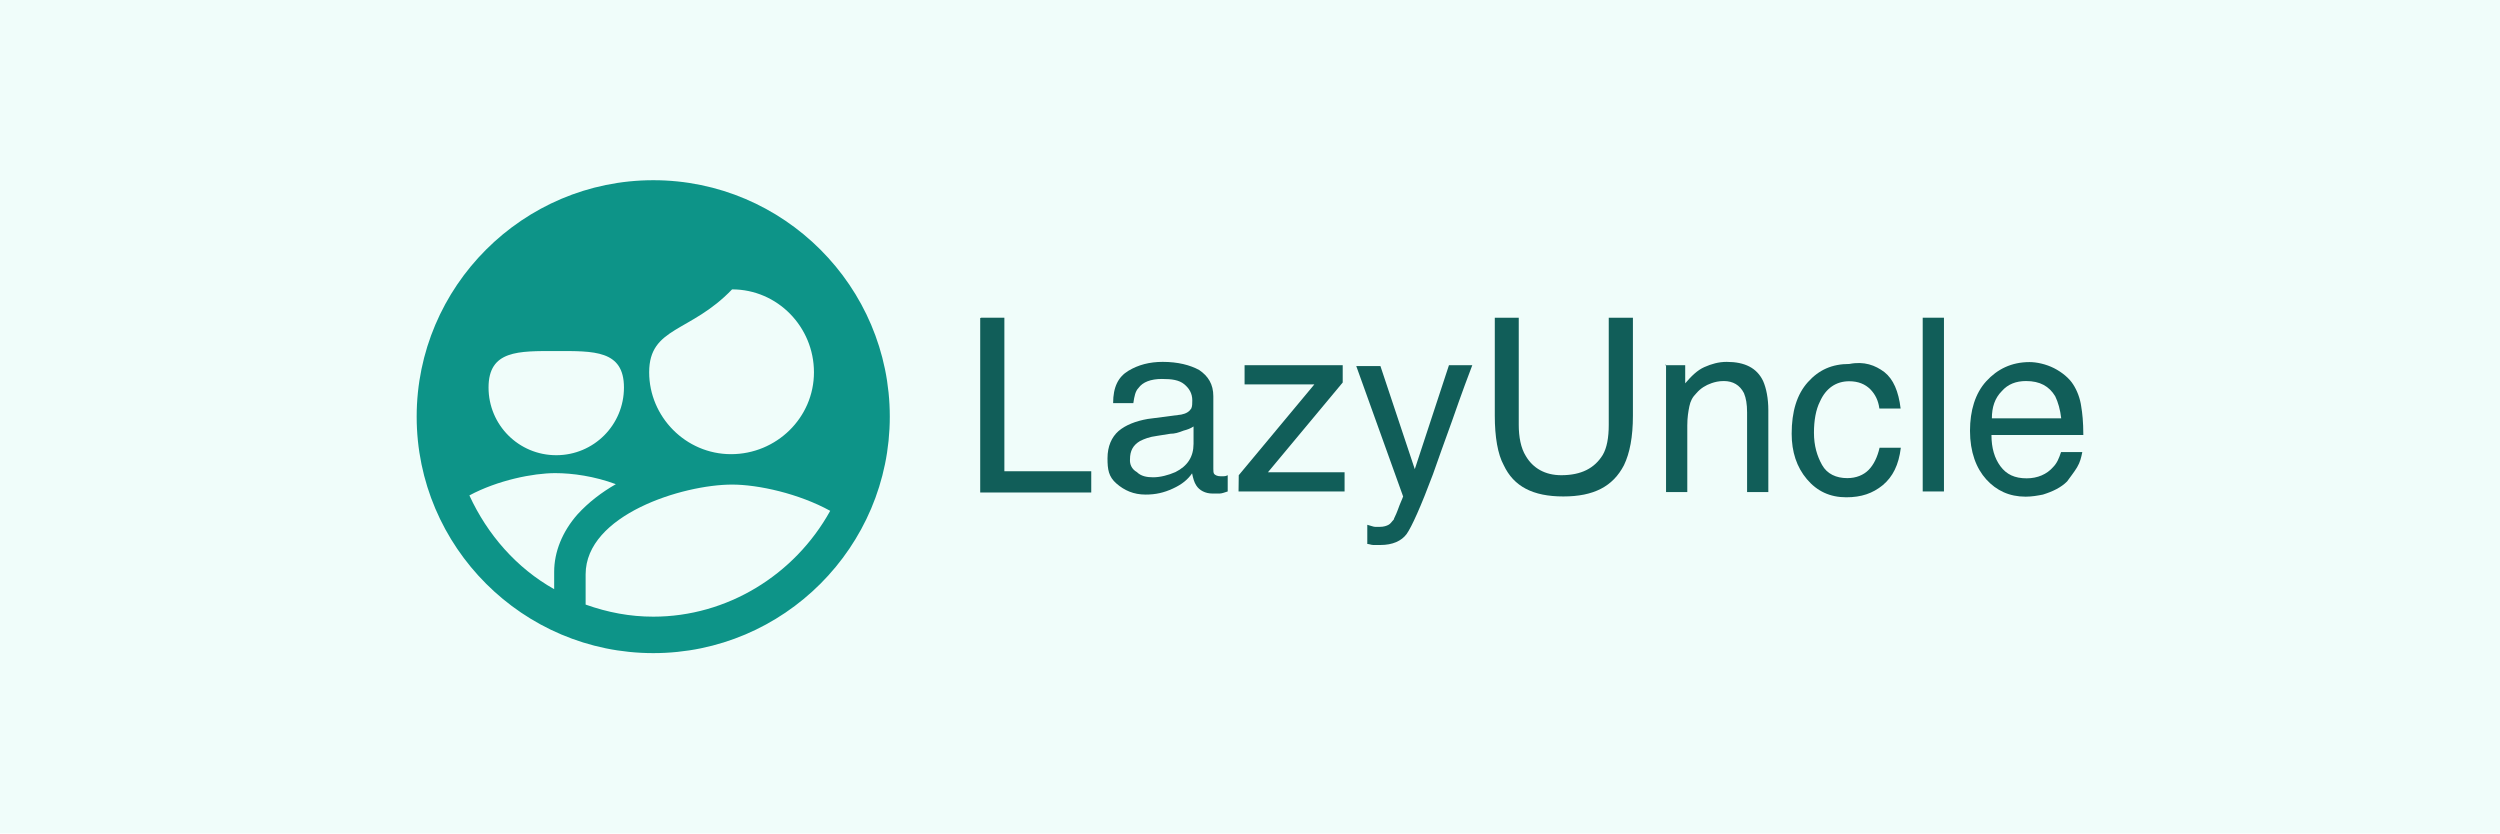
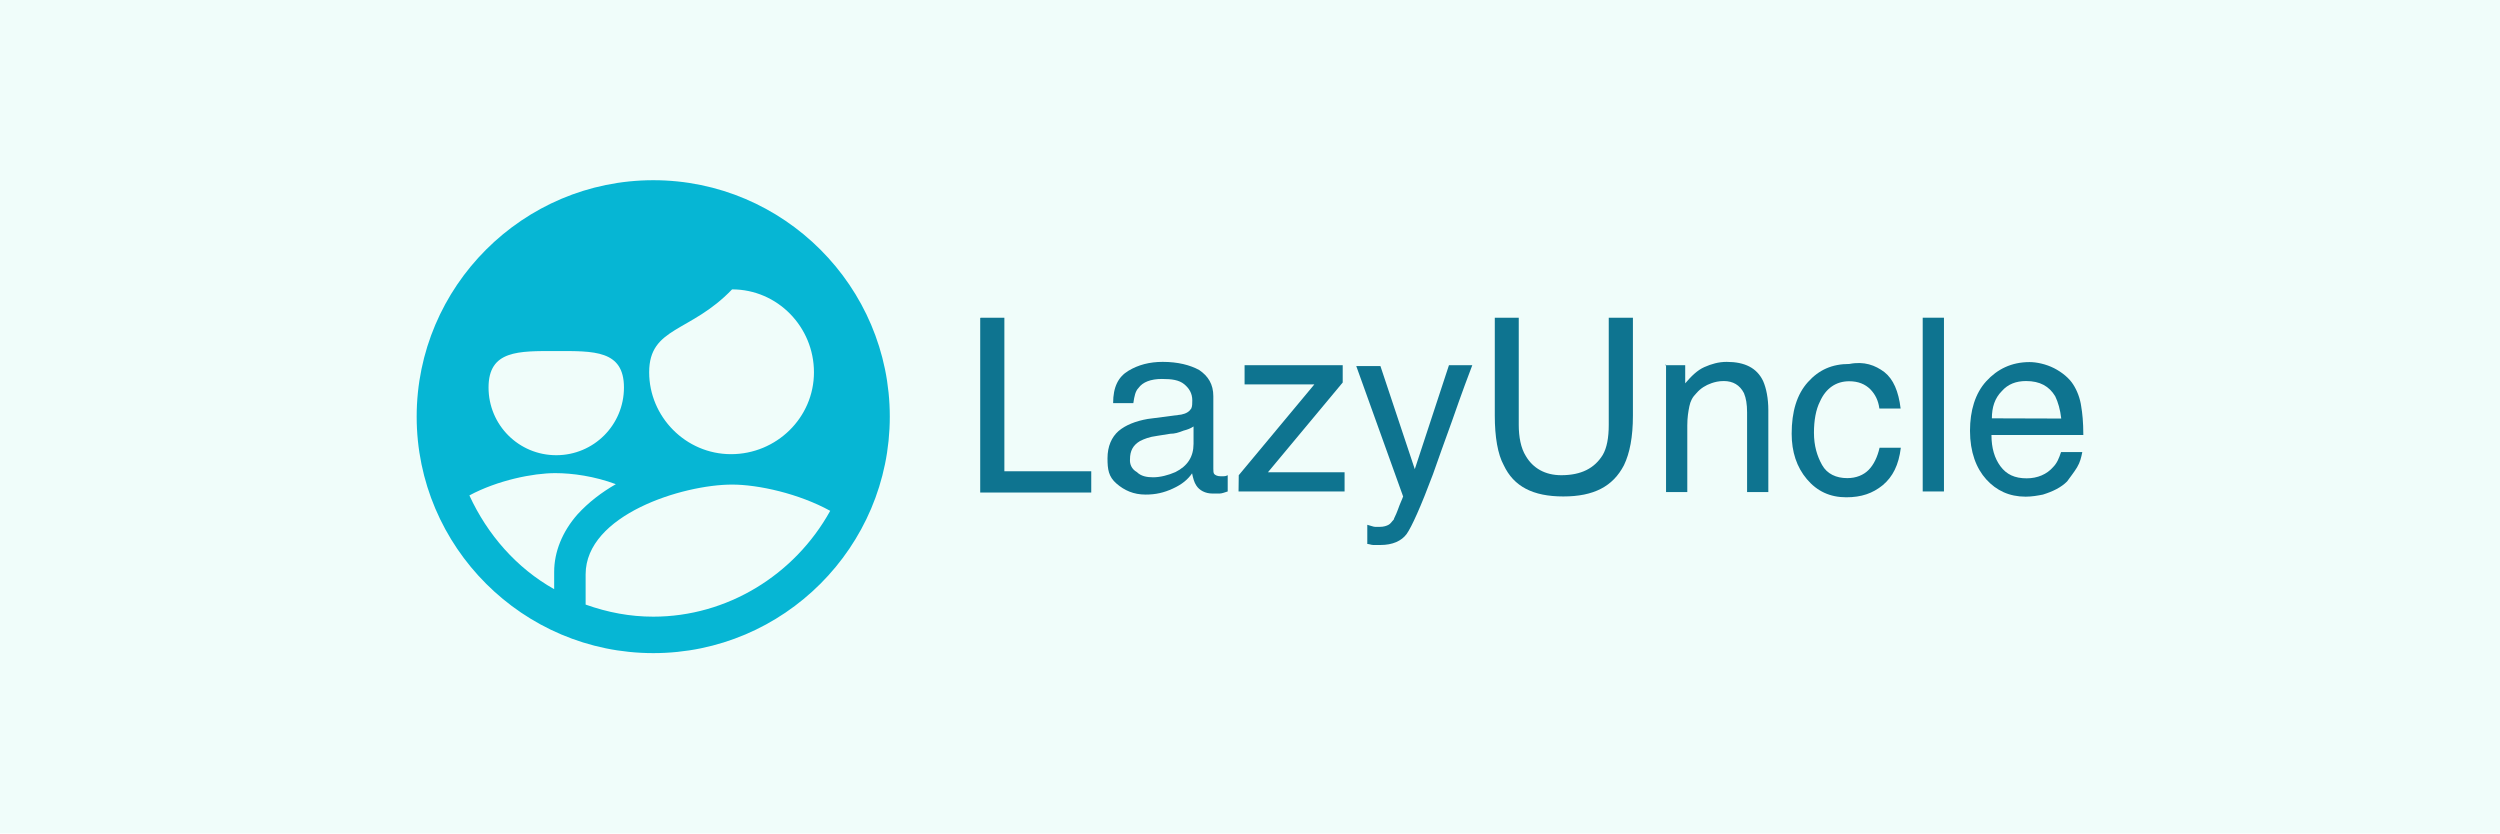
- <svg xmlns="http://www.w3.org/2000/svg" id="Layer_1" x="0" y="0" version="1.1" viewBox="0 0 1200 400" xml:space="preserve" style="enable-background:new 0 0 1200 400">
-   <style type="text/css">.st0{fill:#f0fdfa}.st1{fill:#0d9488}.st2{enable-background:new}.st3{fill:#115e59}</style>
-   <rect width="1200" height="400" y="0" class="st0" />
+ <svg xmlns="http://www.w3.org/2000/svg" version="1.1" id="Layer_1" x="0px" y="0px" viewBox="0 0 1200 400" style="enable-background:new 0 0 1200 400;" xml:space="preserve">
+   <style type="text/css">
+ 	.st0{fill:#F0FDFA;}
+ 	.st1{fill:#06B6D4;}
+ 	.st2{enable-background:new    ;}
+ 	.st3{fill:#0E7490;}
+ </style>
+   <rect class="st0" width="1200" height="400" />
  <g>
    <g id="svg_5">
-       <path id="svg_4" d="M313.6,86.5C251,86.5,200,137.5,200,200S251,313.5,313.6,313.5S427.1,262.5,427.1,200 S376.1,86.5,313.6,86.5z M351.4,138.9c21.8,0,39.3,18,39.3,39.8s-18,39.3-39.8,39.3c-21.8,0-39.3-18-39.3-39.3 C311.6,156.8,331.4,159.8,351.4,138.9L351.4,138.9z M267,168.5c18,0,32.5-0.5,32.5,17.5s-14.5,32.5-32.5,32.5 s-32.5-14.5-32.5-32.5S249,168.5,267,168.5L267,168.5z M225.3,237.8c13.6-7.3,30.6-10.7,41.2-10.7c8.3,0,18.9,1.5,29.1,5.3 c-6.8,3.9-13.1,8.7-18.4,14.5c-7.3,8.3-11.2,18-11.2,27.6v8.3C248,272.7,234,256.7,225.3,237.8L225.3,237.8z M313.6,296 c-11.2,0-21.8-2-32.5-5.8v-14.5c0-28.6,46.6-43.1,70.3-43.1c12.6,0,32,4.3,47.1,12.6C381.4,276.1,348.9,296,313.6,296L313.6,296z" class="st1" />
+       <path id="svg_4" class="st1" d="M313.6,86.5C251,86.5,200,137.5,200,200s51,113.5,113.6,113.5s113.5-51,113.5-113.5    S376.1,86.5,313.6,86.5z M351.4,138.9c21.8,0,39.3,18,39.3,39.8s-18,39.3-39.8,39.3s-39.3-18-39.3-39.3    C311.6,156.8,331.4,159.8,351.4,138.9L351.4,138.9z M267,168.5c18,0,32.5-0.5,32.5,17.5S285,218.5,267,218.5S234.5,204,234.5,186    S249,168.5,267,168.5L267,168.5z M225.3,237.8c13.6-7.3,30.6-10.7,41.2-10.7c8.3,0,18.9,1.5,29.1,5.3c-6.8,3.9-13.1,8.7-18.4,14.5    c-7.3,8.3-11.2,18-11.2,27.6v8.3C248,272.7,234,256.7,225.3,237.8L225.3,237.8z M313.6,296c-11.2,0-21.8-2-32.5-5.8v-14.5    c0-28.6,46.6-43.1,70.3-43.1c12.6,0,32,4.3,47.1,12.6C381.4,276.1,348.9,296,313.6,296L313.6,296z" />
    </g>
    <g class="st2">
-       <path d="M470.9,152.5h11.2v73.7h41.7v10.2h-53.3v-83.8H470.9z" class="st3" />
-       <path d="M567,199c2.5-0.5,3.9-1.5,4.8-2.9c0.5-1,0.5-2.5,0.5-3.9c0-3.4-1.5-5.8-3.9-7.8c-2.5-2-5.8-2.5-10.7-2.5 c-5.3,0-9.2,1.5-11.2,4.3c-1.5,1.5-2,3.9-2.5,7.3h-9.7c0-7.8,2.5-12.6,7.3-15.5c4.8-2.9,10.2-4.3,16.5-4.3 c7.3,0,13.1,1.5,17.5,3.9c4.3,2.9,6.8,6.8,6.8,12.6v34.9c0,1,0,2,0.5,2.5c0.5,0.5,1.5,1,2.9,1c0.5,0,1,0,1.5,0s1,0,2-0.5v7.8 c-1.5,0.5-2.9,1-3.9,1c-1,0-2,0-3.4,0c-3.4,0-6.3-1.5-7.8-3.9c-1-1.5-1.5-3.4-2-5.8c-2,2.9-4.8,5.3-9.2,7.3 c-4.3,2-8.3,2.9-13.1,2.9c-5.8,0-10.2-2-14-5.3s-4.3-6.8-4.3-12.1c0-5.8,2-10.2,5.3-13.1c3.4-2.9,8.3-4.8,14-5.8L567,199z M545.7,226.6c2,2,4.8,2.5,7.8,2.5c3.4,0,7.3-1,10.7-2.5c5.8-2.9,8.7-7.3,8.7-13.6v-8.3c-1.5,1-2.9,1.5-4.8,2 c-2.5,1-4.3,1.5-6.3,1.5l-6.3,1c-3.9,0.5-6.3,1.5-8.3,2.5c-3.4,2-4.8,4.8-4.8,8.7C542.2,222.8,543.2,225.2,545.7,226.6z" class="st3" />
-       <path d="M594.6,228.1l36.3-43.6h-33.5v-9.2h47.1v8.3l-35.9,43.1h36.8v9.2h-50.9L594.6,228.1L594.6,228.1z" class="st3" />
-       <path d="M695.5,175.3h11.2c-1.5,3.9-4.8,12.6-9.7,26.7c-3.9,10.7-6.8,18.9-9.2,25.7c-5.8,15.5-10.2,25.2-12.6,28.6 c-2.5,3.4-6.8,5.3-12.6,5.3c-1.5,0-2.5,0-3.4,0c-1,0-2-0.5-2.9-0.5v-9.2c2,0.5,2.9,1,3.9,1c1,0,1.5,0,2,0c2,0,3.4-0.5,4.3-1 c1-0.5,1.5-1.5,2.5-2.5c0-0.5,1-2,2-4.8c1-2.9,2-4.8,2.5-6.3L651,175.7h11.6l16.5,49.5L695.5,175.3z" class="st3" />
-       <path d="M729,152.5v51.4c0,5.8,1,11.2,3.4,15c3.4,5.8,9.2,9.2,17,9.2c9.7,0,16-3.4,19.9-9.7c2-3.4,2.9-8.3,2.9-14.5 v-51.4h11.6v47c0,10.2-1.5,18-4.3,23.8c-5.3,10.2-14.5,15-29.1,15s-23.8-4.8-28.6-15c-2.9-5.3-4.3-13.6-4.3-23.8v-47H729z" class="st3" />
-       <path d="M799.2,175.3h9.7v8.7c2.9-3.4,5.8-6.3,9.2-7.8c3.4-1.5,6.8-2.5,10.7-2.5c8.7,0,14.5,2.9,17.5,9.2 c1.5,3.4,2.5,8.3,2.5,14v39.3h-10.2v-38.3c0-3.9-0.5-6.8-1.5-9.2c-2-3.9-5.3-5.8-9.7-5.8c-2.5,0-4.3,0.5-5.8,1 c-2.9,1-5.3,2.5-7.3,4.8c-2,2-2.9,3.9-3.4,6.3c-0.5,2.5-1,5.3-1,9.2v32h-10.2v-61.1h-0.5V175.3z" class="st3" />
-       <path d="M904.5,178.6c4.3,3.4,6.8,9.2,7.8,17.5h-10.2c-0.5-3.9-2-6.8-4.3-9.2c-2.5-2.5-5.8-3.9-10.2-3.9 c-6.3,0-11.2,3.4-14,9.7c-2,3.9-2.9,9.2-2.9,15c0,6.3,1.5,11.2,3.9,15.5c2.4,4.3,6.8,6.3,12.1,6.3c4.3,0,7.8-1.5,10.2-3.9 c2.5-2.5,4.3-6.3,5.3-10.7h10.2c-1,8.3-3.9,14-8.7,18c-4.8,3.9-10.2,5.8-17.5,5.8c-7.8,0-14-2.9-18.9-8.7 c-4.9-5.8-7.3-13.1-7.3-21.8c0-10.7,2.5-18.9,7.8-24.8s11.6-8.7,19.9-8.7C894.8,173.3,900.1,175.3,904.5,178.6z" class="st3" />
-       <path d="M922.9,152.5h10.2v83.4h-10.2V152.5z" class="st3" />
-       <path d="M985.9,176.7c3.9,2,7.3,4.8,9.2,7.8c1.9,2.9,3.4,6.8,3.9,10.7c0.5,2.9,1,7.3,1,13.6h-44.1 c0,6.3,1.5,11.2,4.3,15c2.9,3.9,6.8,5.8,12.6,5.8c5.3,0,9.7-2,12.6-5.3c2-2,2.9-4.3,3.9-7.3h10.2c-0.5,2.5-1,4.8-2.5,7.3 c-1.5,2.5-3.4,4.8-4.8,6.8c-2.9,2.9-6.8,4.8-11.6,6.3c-2.5,0.5-5.3,1-8.3,1c-7.8,0-14-2.9-18.9-8.3c-4.8-5.3-7.8-13.1-7.8-23.3 c0-9.7,2.5-18,7.8-23.8s12.1-9.2,20.8-9.2C977.7,173.8,982.1,174.8,985.9,176.7z M989.4,200.9c-0.5-4.3-1.5-7.8-2.9-10.7 c-2.9-4.8-7.3-7.3-14-7.3c-4.8,0-8.7,1.5-11.6,4.8c-3.4,3.4-4.8,7.8-4.8,13.1H989.4z" class="st3" />
+       <path class="st3" d="M470.9,152.5h11.2v73.7h41.7v10.2h-53.3v-83.8L470.9,152.5L470.9,152.5z" />
+       <path class="st3" d="M567,199c2.5-0.5,3.9-1.5,4.8-2.9c0.5-1,0.5-2.5,0.5-3.9c0-3.4-1.5-5.8-3.9-7.8c-2.5-2-5.8-2.5-10.7-2.5    c-5.3,0-9.2,1.5-11.2,4.3c-1.5,1.5-2,3.9-2.5,7.3h-9.7c0-7.8,2.5-12.6,7.3-15.5s10.2-4.3,16.5-4.3c7.3,0,13.1,1.5,17.5,3.9    c4.3,2.9,6.8,6.8,6.8,12.6v34.9c0,1,0,2,0.5,2.5s1.5,1,2.9,1c0.5,0,1,0,1.5,0s1,0,2-0.5v7.8c-1.5,0.5-2.9,1-3.9,1s-2,0-3.4,0    c-3.4,0-6.3-1.5-7.8-3.9c-1-1.5-1.5-3.4-2-5.8c-2,2.9-4.8,5.3-9.2,7.3c-4.3,2-8.3,2.9-13.1,2.9c-5.8,0-10.2-2-14-5.3    s-4.3-6.8-4.3-12.1c0-5.8,2-10.2,5.3-13.1c3.4-2.9,8.3-4.8,14-5.8L567,199z M545.7,226.6c2,2,4.8,2.5,7.8,2.5    c3.4,0,7.3-1,10.7-2.5c5.8-2.9,8.7-7.3,8.7-13.6v-8.3c-1.5,1-2.9,1.5-4.8,2c-2.5,1-4.3,1.5-6.3,1.5l-6.3,1    c-3.9,0.5-6.3,1.5-8.3,2.5c-3.4,2-4.8,4.8-4.8,8.7C542.2,222.8,543.2,225.2,545.7,226.6z" />
+       <path class="st3" d="M594.6,228.1l36.3-43.6h-33.5v-9.2h47.1v8.3l-35.9,43.1h36.8v9.2h-50.9L594.6,228.1L594.6,228.1z" />
+       <path class="st3" d="M695.5,175.3h11.2c-1.5,3.9-4.8,12.6-9.7,26.7c-3.9,10.7-6.8,18.9-9.2,25.7c-5.8,15.5-10.2,25.2-12.6,28.6    c-2.5,3.4-6.8,5.3-12.6,5.3c-1.5,0-2.5,0-3.4,0c-1,0-2-0.5-2.9-0.5v-9.2c2,0.5,2.9,1,3.9,1s1.5,0,2,0c2,0,3.4-0.5,4.3-1    c1-0.5,1.5-1.5,2.5-2.5c0-0.5,1-2,2-4.8c1-2.9,2-4.8,2.5-6.3L651,175.7h11.6l16.5,49.5L695.5,175.3z" />
+       <path class="st3" d="M729,152.5v51.4c0,5.8,1,11.2,3.4,15c3.4,5.8,9.2,9.2,17,9.2c9.7,0,16-3.4,19.9-9.7c2-3.4,2.9-8.3,2.9-14.5    v-51.4h11.6v47c0,10.2-1.5,18-4.3,23.8c-5.3,10.2-14.5,15-29.1,15s-23.8-4.8-28.6-15c-2.9-5.3-4.3-13.6-4.3-23.8v-47H729z" />
+       <path class="st3" d="M799.2,175.3h9.7v8.7c2.9-3.4,5.8-6.3,9.2-7.8s6.8-2.5,10.7-2.5c8.7,0,14.5,2.9,17.5,9.2    c1.5,3.4,2.5,8.3,2.5,14v39.3h-10.2v-38.3c0-3.9-0.5-6.8-1.5-9.2c-2-3.9-5.3-5.8-9.7-5.8c-2.5,0-4.3,0.5-5.8,1    c-2.9,1-5.3,2.5-7.3,4.8c-2,2-2.9,3.9-3.4,6.3c-0.5,2.5-1,5.3-1,9.2v32h-10.2v-61.1h-0.5V175.3z" />
+       <path class="st3" d="M904.5,178.6c4.3,3.4,6.8,9.2,7.8,17.5h-10.2c-0.5-3.9-2-6.8-4.3-9.2c-2.5-2.5-5.8-3.9-10.2-3.9    c-6.3,0-11.2,3.4-14,9.7c-2,3.9-2.9,9.2-2.9,15c0,6.3,1.5,11.2,3.9,15.5s6.8,6.3,12.1,6.3c4.3,0,7.8-1.5,10.2-3.9    c2.5-2.5,4.3-6.3,5.3-10.7h10.2c-1,8.3-3.9,14-8.7,18c-4.8,3.9-10.2,5.8-17.5,5.8c-7.8,0-14-2.9-18.9-8.7s-7.3-13.1-7.3-21.8    c0-10.7,2.5-18.9,7.8-24.8s11.6-8.7,19.9-8.7C894.8,173.3,900.1,175.3,904.5,178.6z" />
+       <path class="st3" d="M922.9,152.5h10.2v83.4h-10.2V152.5z" />
+       <path class="st3" d="M985.9,176.7c3.9,2,7.3,4.8,9.2,7.8c1.9,2.9,3.4,6.8,3.9,10.7c0.5,2.9,1,7.3,1,13.6h-44.1    c0,6.3,1.5,11.2,4.3,15c2.9,3.9,6.8,5.8,12.6,5.8c5.3,0,9.7-2,12.6-5.3c2-2,2.9-4.3,3.9-7.3h10.2c-0.5,2.5-1,4.8-2.5,7.3    s-3.4,4.8-4.8,6.8c-2.9,2.9-6.8,4.8-11.6,6.3c-2.5,0.5-5.3,1-8.3,1c-7.8,0-14-2.9-18.9-8.3c-4.8-5.3-7.8-13.1-7.8-23.3    c0-9.7,2.5-18,7.8-23.8s12.1-9.2,20.8-9.2C977.7,173.8,982.1,174.8,985.9,176.7z M989.4,200.9c-0.5-4.3-1.5-7.8-2.9-10.7    c-2.9-4.8-7.3-7.3-14-7.3c-4.8,0-8.7,1.5-11.6,4.8c-3.4,3.4-4.8,7.8-4.8,13.1L989.4,200.9L989.4,200.9z" />
    </g>
  </g>
</svg>
